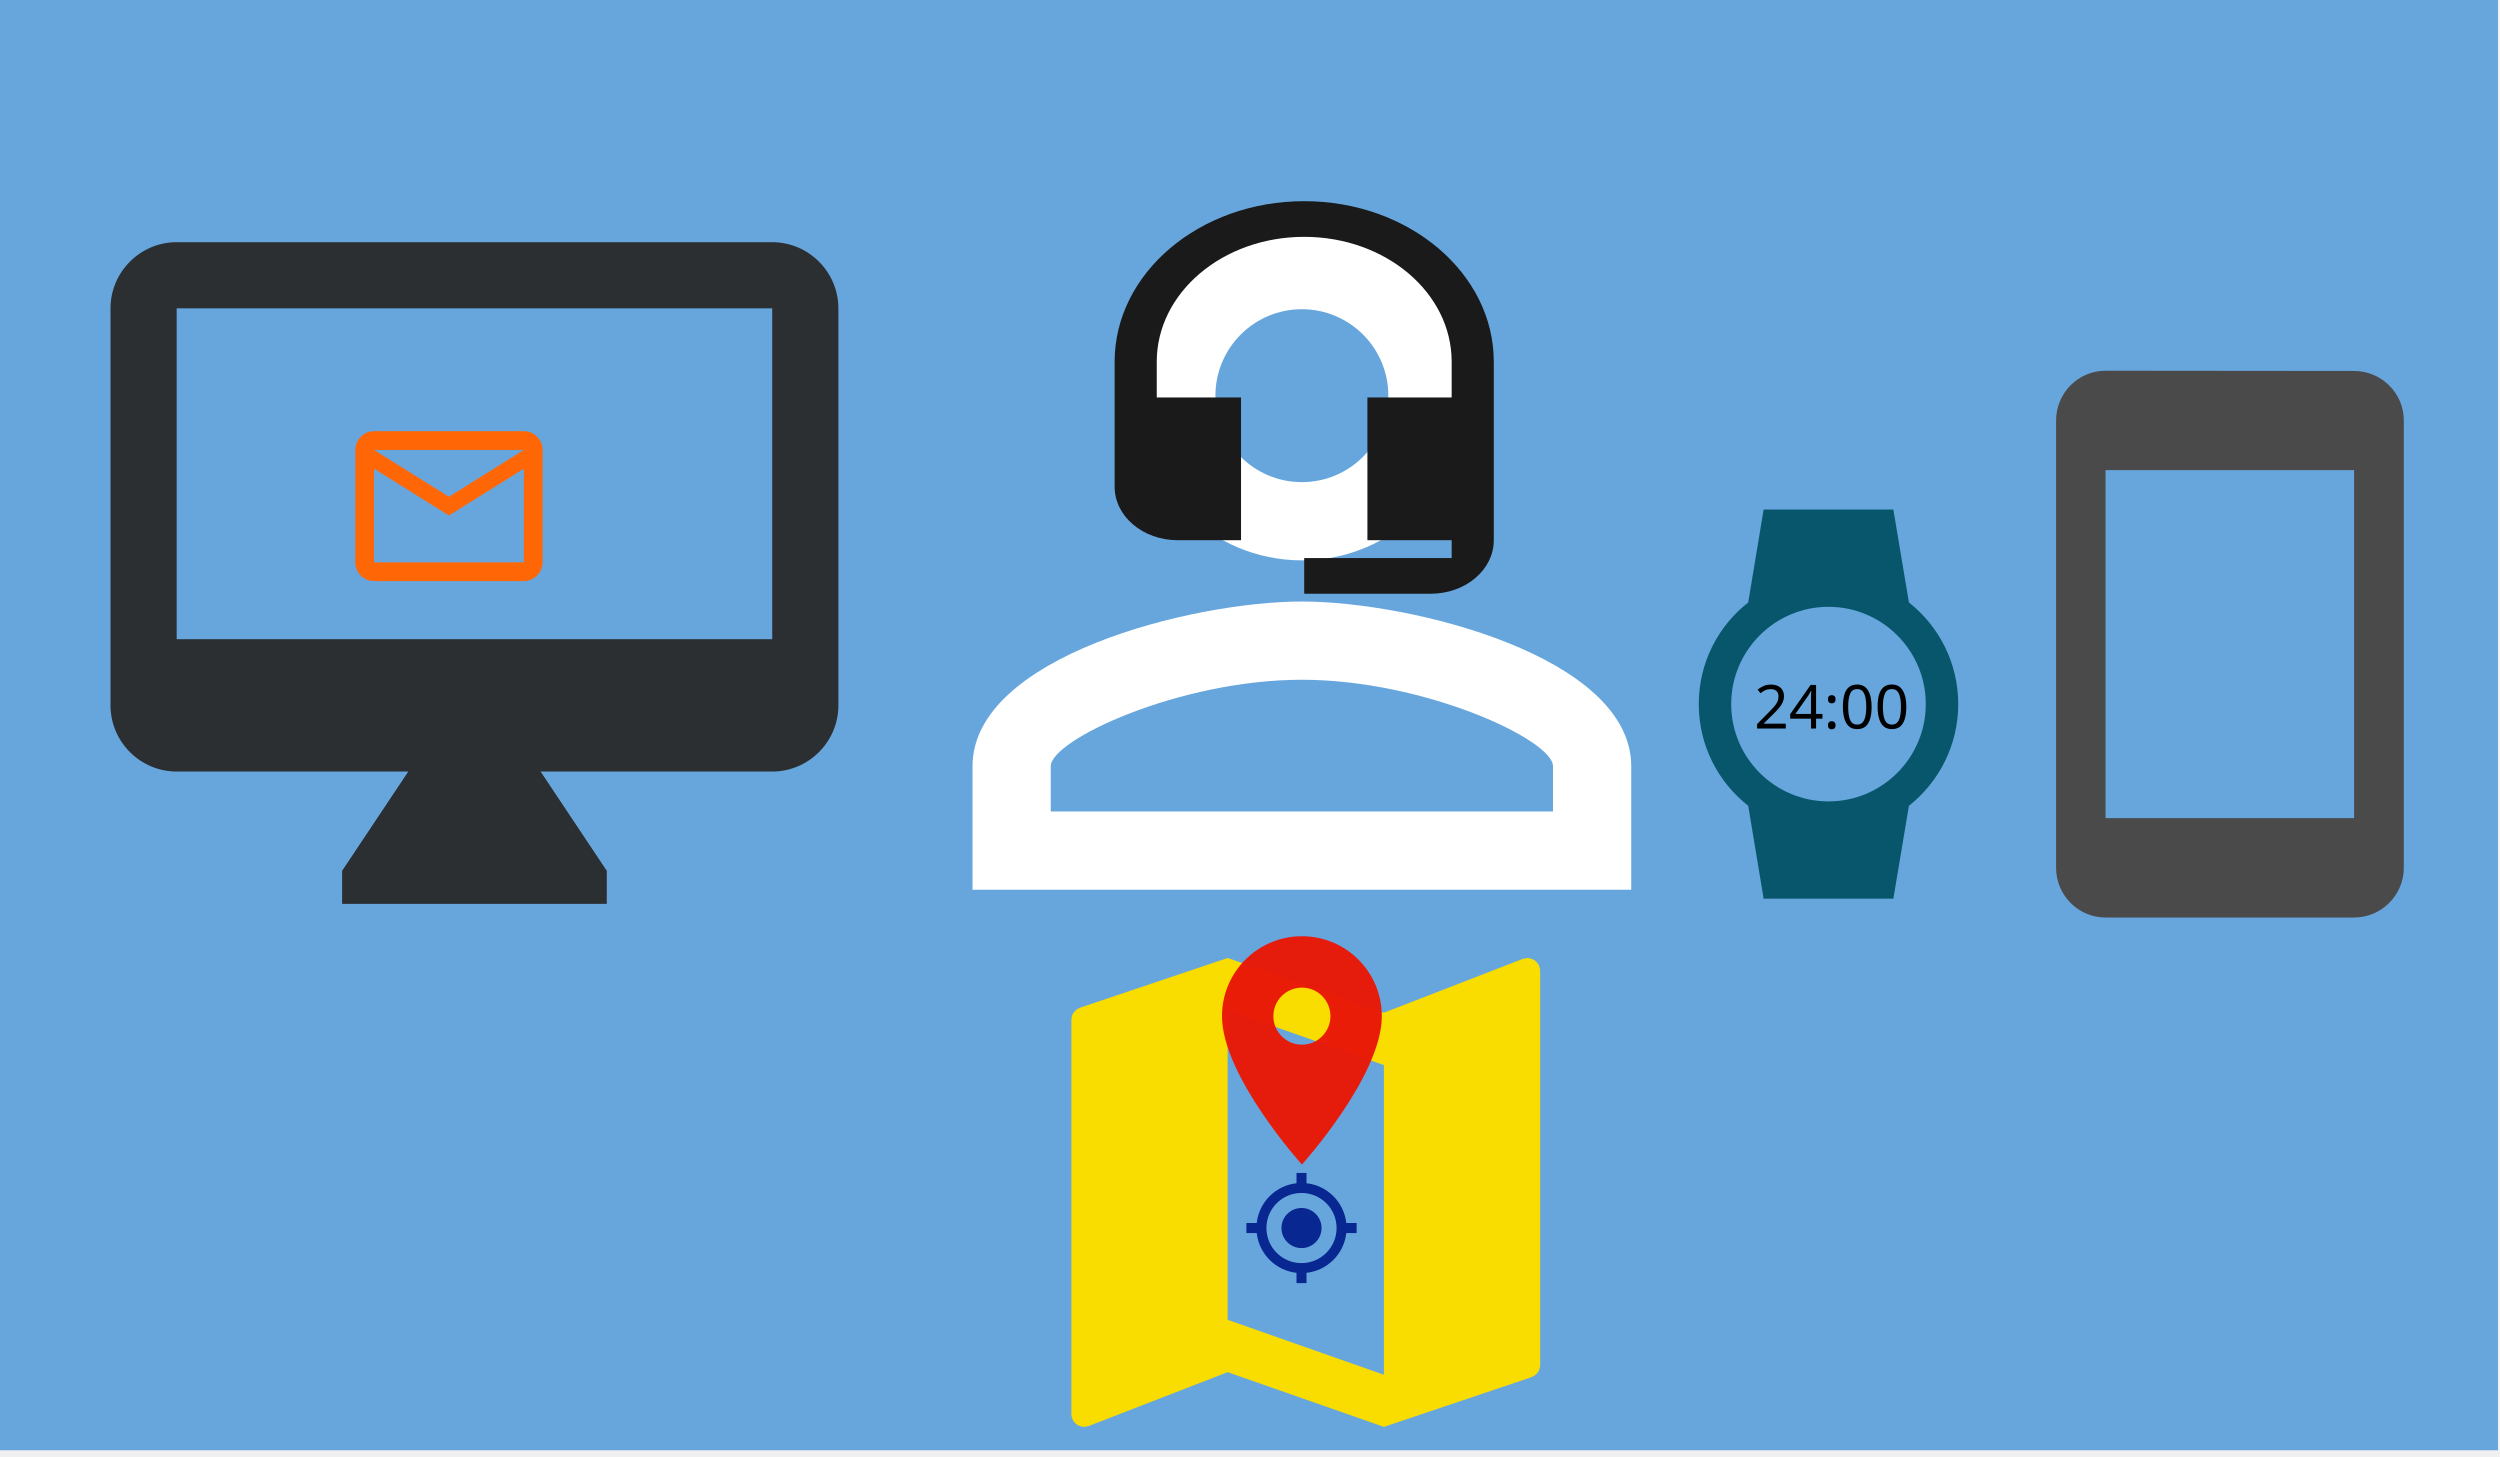
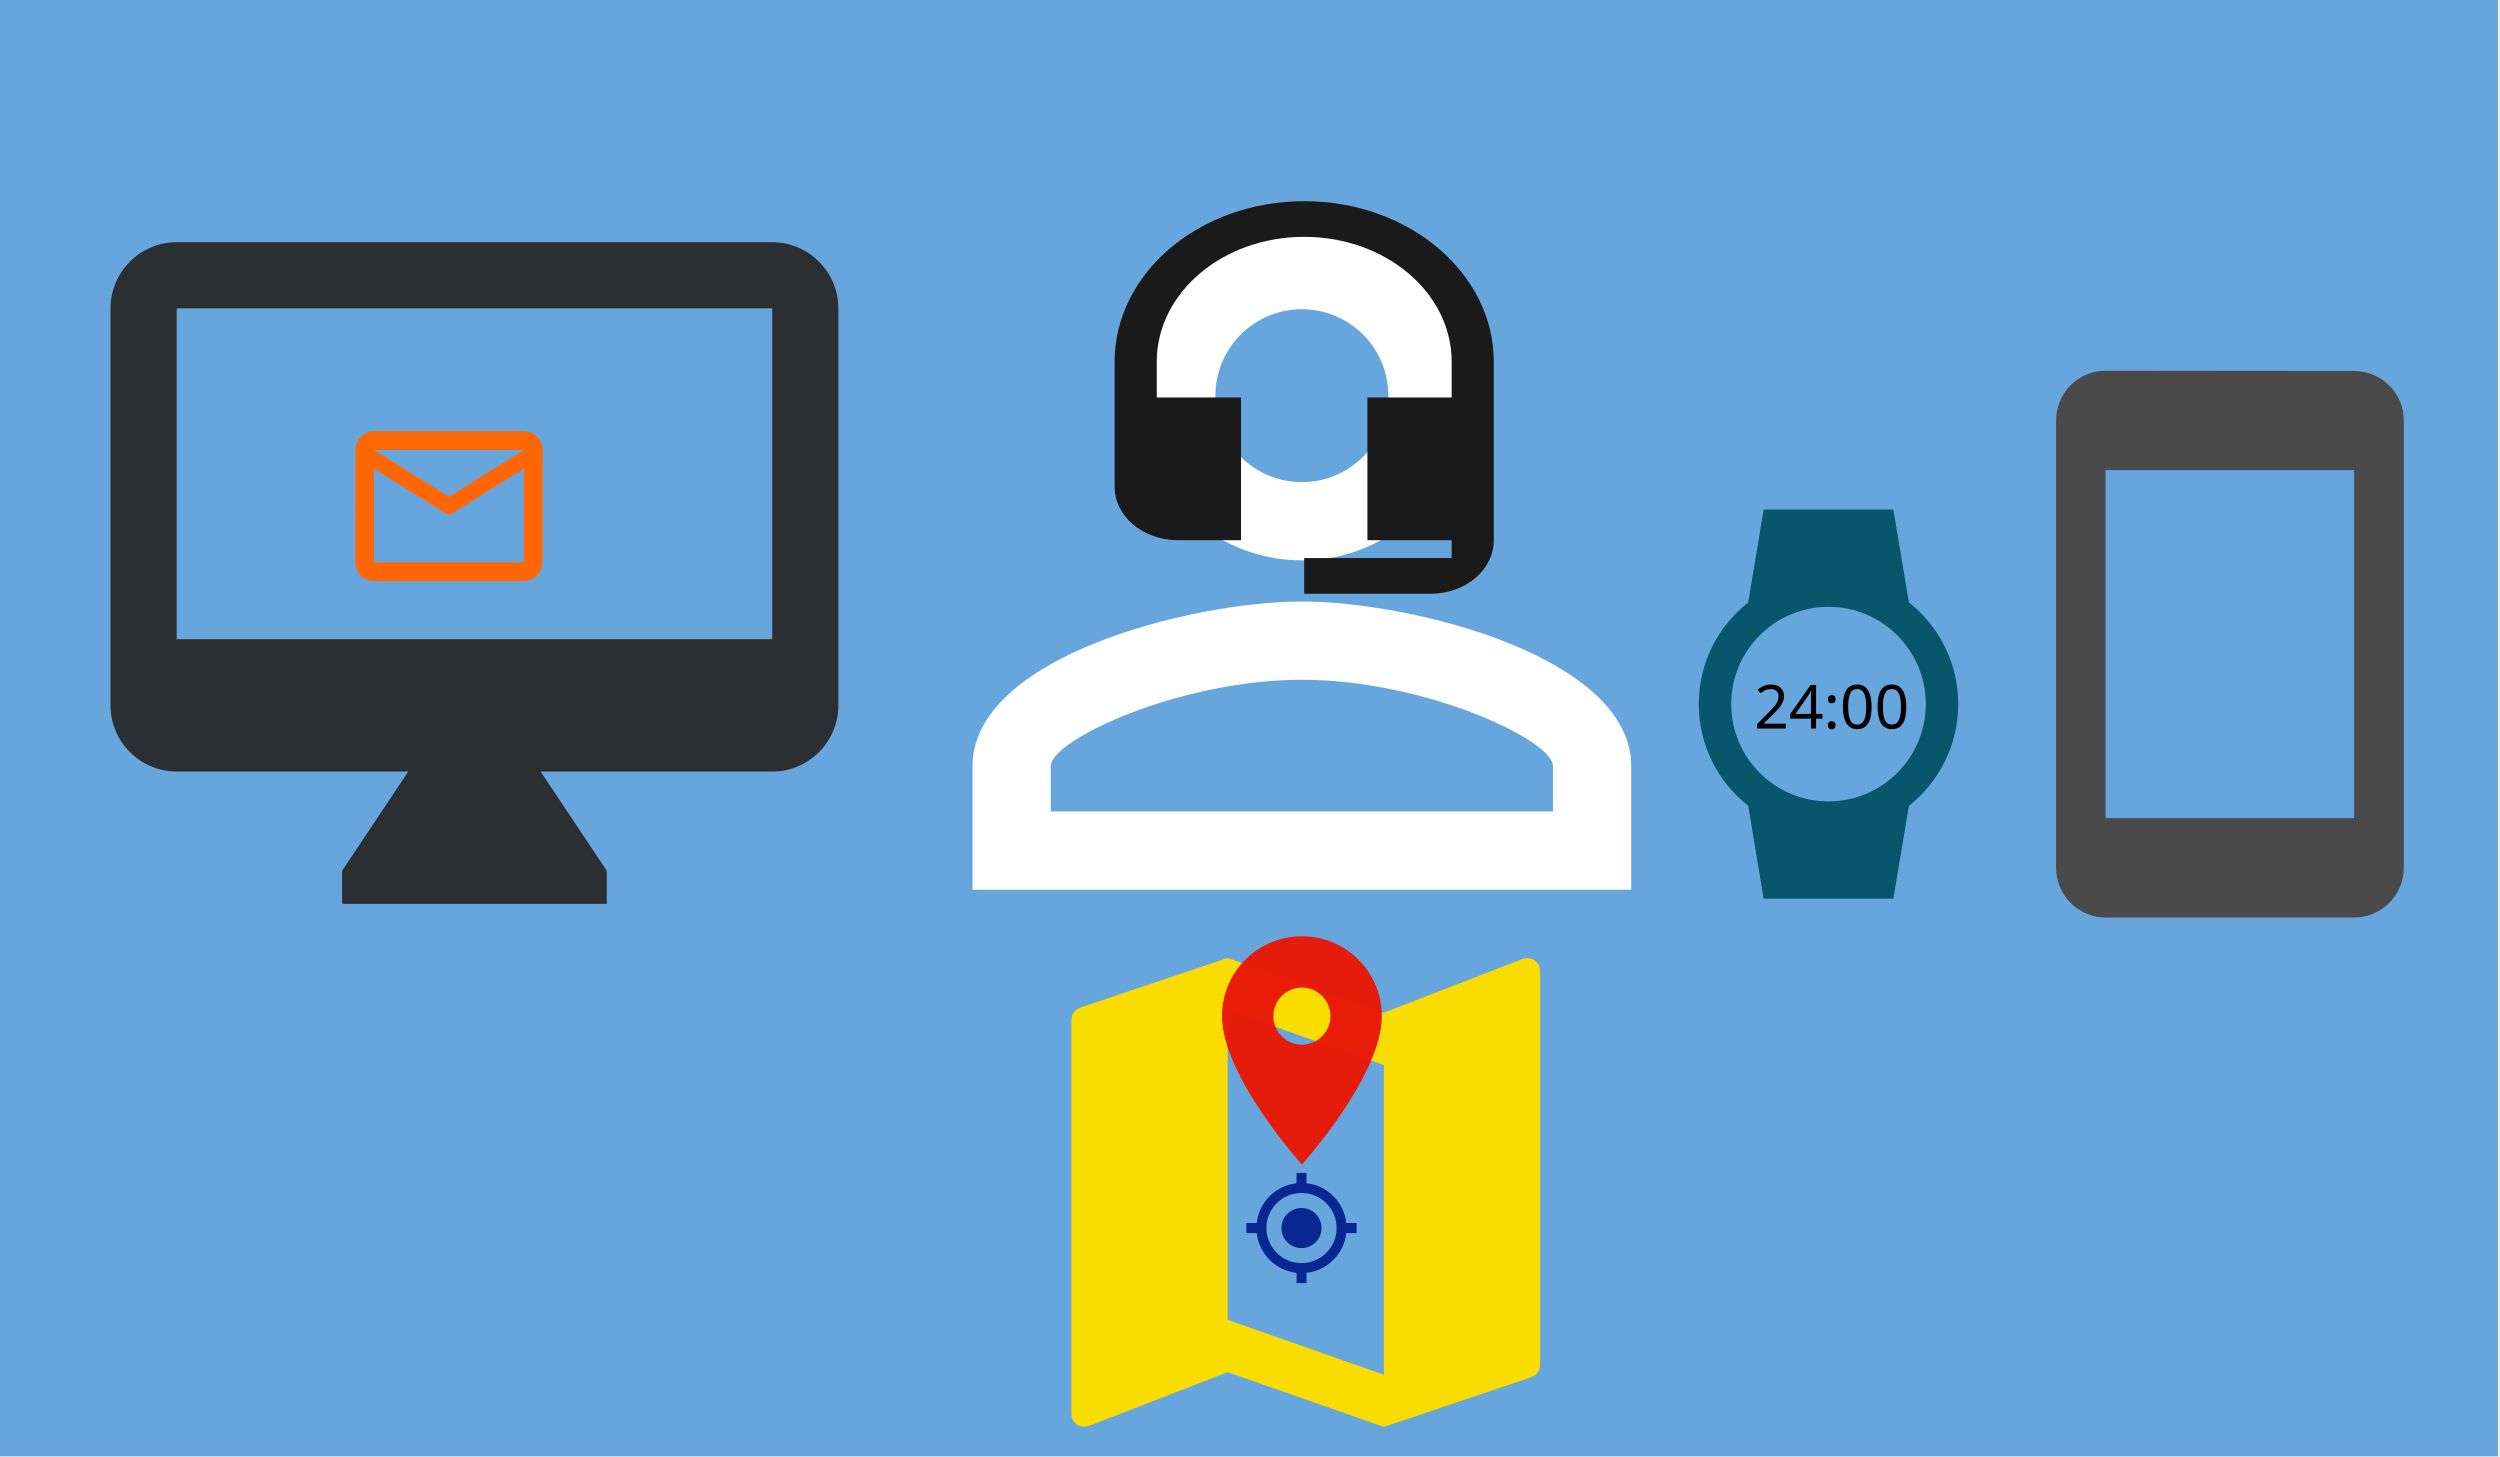
<svg xmlns="http://www.w3.org/2000/svg" version="1.1" width="824" height="480" viewBox="0 0 824 480" id="svg2">
  <defs id="defs8" />
-   <rect style="fill:#67a6dd;fill-opacity:1" id="rect3946" width="823.791" height="481.696" x="-0.466" y="-3.696" />
+   <rect style="fill:#67a6dd;fill-opacity:1" id="rect3946" width="823.791" height="480" x="-0.466" y="7.6293945e-006" />
  <path style="fill:none" d="m 110.926,129.779 h 74.079 v 74.079 h -74.079 z" id="path3036" />
  <g transform="matrix(10.90506,0,0,10.90506,25.51547,58.01358)" id="g3779" style="fill:#000000">
    <path style="fill:none" d="M 0,0 H 24 V 24 H 0 z" id="path3769" />
    <path style="fill:#2a2a2a;fill-opacity:0.947" d="M 21,2 H 3 C 1.9,2 1,2.9 1,4 v 12 c 0,1.1 0.9,2 2,2 h 7 l -2,3 v 1 h 8 v -1 l -2,-3 h 7 c 1.1,0 2,-0.9 2,-2 V 4 C 23,2.9 22.1,2 21,2 z m 0,12 H 3 V 4 h 18 v 10 z" id="path3771" />
  </g>
  <path style="fill:#ff6706;fill-opacity:1" d="m 172.658,142.125 h -49.386 c -3.395,0 -6.142,2.778 -6.142,6.173 l -0.031,37.04 c 0,3.395 2.778,6.173 6.173,6.173 h 49.386 c 3.395,0 6.173,-2.778 6.173,-6.173 v -37.04 c 0,-3.395 -2.778,-6.173 -6.173,-6.173 z m 0,43.213 h -49.386 v -30.866 l 24.693,15.433 24.693,-15.433 v 30.866 z m -24.693,-21.606 -24.693,-15.433 h 49.386 l -24.693,15.433 z" id="path3038" />
  <g style="fill:#000000" id="g3884" transform="matrix(8.19209,0,0,8.19209,636.6447,113.9967)">
    <path id="path3874" d="M 0,0 H 24 V 24 H 0 z" style="fill:none" />
    <path id="path3876" d="M 17,1.01 7,1 C 5.9,1 5.01,1.9 5.01,3 v 18 c 0,1.1 0.89,2 1.99,2 h 10 c 1.1,0 2,-0.9 2,-2 V 3 C 19,1.9 18.1,1.01 17,1.01 z M 17,19 H 7 V 5 h 10 v 14 z" style="fill:#4a4a4a;fill-opacity:1" />
  </g>
  <g style="fill:#000000" id="g3018" transform="matrix(14.29379,0,0,14.29379,527.5045,112.815)">
    <path id="path3010" d="M 0,0 H 24 V 24 H 0 z" style="fill:none" />
  </g>
  <g id="g3922" transform="translate(8.193441,8.602187)">
    <g id="g3933" transform="translate(12.2725,-7.670311)">
      <g style="fill:#000000" id="g3074" transform="matrix(12.0791,0,0,12.0791,394.3684,226.2542)">
        <path id="path3064" d="m 7.328,7.333 -0.114,0.021 -3.795,1.471 -4.264,-1.493 -4.008,1.35 c -0.149,0.05 -0.256,0.178 -0.256,0.341 V 19.771 c 0,0.199 0.156,0.355 0.355,0.355 l 0.114,-0.021 3.795,-1.471 4.264,1.493 4.008,-1.35 c 0.149,-0.05 0.256,-0.178 0.256,-0.341 V 7.689 c 0,-0.199 -0.156,-0.355 -0.355,-0.355 z M 3.419,18.705 -0.845,17.205 V 8.755 L 3.419,10.255 v 8.45 z" style="fill:#f9dc00;fill-opacity:1" />
        <path id="path3066" d="M 0,0 H 24 V 24 H 0 z" style="fill:none" />
      </g>
      <g style="fill:#000000" id="g3102" transform="matrix(2,0,0,2,342.3247,408.2096)">
        <path id="path3092" d="M 0,0 H 24 V 24 H 0 z" style="fill:none" />
        <path id="path3094" d="m 33.093,-5.493 c -1.825,0 -3.303,1.478 -3.303,3.303 0,1.825 1.478,3.303 3.303,3.303 1.825,0 3.303,-1.478 3.303,-3.303 0,-1.825 -1.478,-3.303 -3.303,-3.303 z M 40.475,-3.016 C 40.095,-6.459 37.362,-9.192 33.919,-9.572 v -1.701 h -1.651 v 1.701 c -3.443,0.38 -6.176,3.113 -6.556,6.556 h -1.701 v 1.651 h 1.701 c 0.38,3.443 3.113,6.176 6.556,6.556 v 1.701 h 1.651 v -1.701 c 3.443,-0.38 6.176,-3.113 6.556,-6.556 h 1.701 V -3.016 h -1.701 z m -7.382,6.605 c -3.195,0 -5.78,-2.584 -5.78,-5.78 0,-3.195 2.584,-5.78 5.78,-5.78 3.195,0 5.78,2.584 5.78,5.78 0,3.195 -2.584,5.78 -5.78,5.78 z" style="fill:#082791;fill-opacity:1" />
      </g>
      <g style="fill:#000000" id="g3130" transform="matrix(3.762712,0,0,3.762712,363.4933,300.1259)">
        <path id="path3120" d="M 12,2 C 8.13,2 5,5.13 5,9 c 0,5.25 7,13 7,13 0,0 7,-7.75 7,-13 0,-3.87 -3.13,-7 -7,-7 z m 0,9.5 C 10.62,11.5 9.5,10.38 9.5,9 9.5,7.62 10.62,6.5 12,6.5 c 1.38,0 2.5,1.12 2.5,2.5 0,1.38 -1.12,2.5 -2.5,2.5 z" style="fill:#e81808;fill-opacity:0.976" />
        <path id="path3122" d="M 0,0 H 24 V 24 H 0 z" style="fill:none" />
      </g>
    </g>
  </g>
  <g id="g3915" transform="translate(29.47687,-7.670311)">
    <g transform="matrix(5.344633,0,0,5.344633,509.0595,175.6092)" id="g3856" style="fill:#000000">
      <path style="opacity:0.1;fill:none" d="M 0,0 H 24 V 24 H 0 z" id="path3846" />
      <path style="fill:#07566b;fill-opacity:1" d="M 20,12 C 20,9.46 18.81,7.19 16.96,5.73 L 16,0 H 8 L 7.05,5.73 C 5.19,7.19 4,9.45 4,12 c 0,2.55 1.19,4.81 3.05,6.27 L 8,24 h 8 l 0.96,-5.73 C 18.81,16.81 20,14.54 20,12 z M 6,12 c 0,-3.31 2.69,-6 6,-6 3.31,0 6,2.69 6,6 0,3.31 -2.69,6 -6,6 -3.31,0 -6,-2.69 -6,-6 z" id="path3848" />
    </g>
    <text id="text3902" y="247.787" x="548.712" style="font-size:20px;font-style:normal;font-weight:normal;line-height:125%;letter-spacing:0px;word-spacing:0px;fill:#000000;fill-opacity:1;stroke:none;font-family:Sans" xml:space="preserve">
      <tspan y="247.787" x="548.712" id="tspan3904">24:00</tspan>
    </text>
  </g>
  <g style="fill:#000000" id="g3126" transform="matrix(7.624895,0,0,7.624895,338.3684,54.07571)">
    <path id="path3116" d="M 0,0 H 24 V 24 H 0 z" style="opacity:0.1;fill:none" />
    <g id="g3901">
      <g transform="matrix(1.779616,0,0,1.779616,-9.455988,-4.225017)" id="g3034" style="fill:#000000">
        <path style="fill:#ffffff;fill-opacity:1" d="m 12,5.9 c 1.16,0 2.1,0.94 2.1,2.1 0,1.16 -0.94,2.1 -2.1,2.1 C 10.84,10.1 9.9,9.16 9.9,8 9.9,6.84 10.84,5.9 12,5.9 m 0,9 c 2.97,0 6.1,1.46 6.1,2.1 v 1.1 H 5.9 V 17 c 0,-0.64 3.13,-2.1 6.1,-2.1 M 12,4 C 9.79,4 8,5.79 8,8 c 0,2.21 1.79,4 4,4 2.21,0 4,-1.79 4,-4 0,-2.21 -1.79,-4 -4,-4 z m 0,9 c -2.67,0 -8,1.34 -8,4 v 3 h 16 v -3 c 0,-2.66 -5.33,-4 -8,-4 z" id="path3024" />
        <path style="fill:none" d="M 0,0 H 24 V 24 H 0 z" id="path3026" />
      </g>
      <path style="fill:#1a1a1a;fill-opacity:1" d="m 12,1.604 c -4.526,0 -8.195,3.109 -8.195,6.942 v 5.4 c 0,1.28 1.22,2.314 2.732,2.314 h 2.732 V 10.089 H 5.626 V 8.546 c 0,-2.985 2.85,-5.4 6.374,-5.4 3.524,0 6.374,2.414 6.374,5.4 v 1.543 h -3.642 v 6.171 h 3.642 v 0.771 H 12 v 1.543 h 5.463 c 1.512,0 2.732,-1.034 2.732,-2.314 V 8.546 C 20.195,4.712 16.526,1.604 12,1.604 z" id="path3118" />
    </g>
  </g>
</svg>
